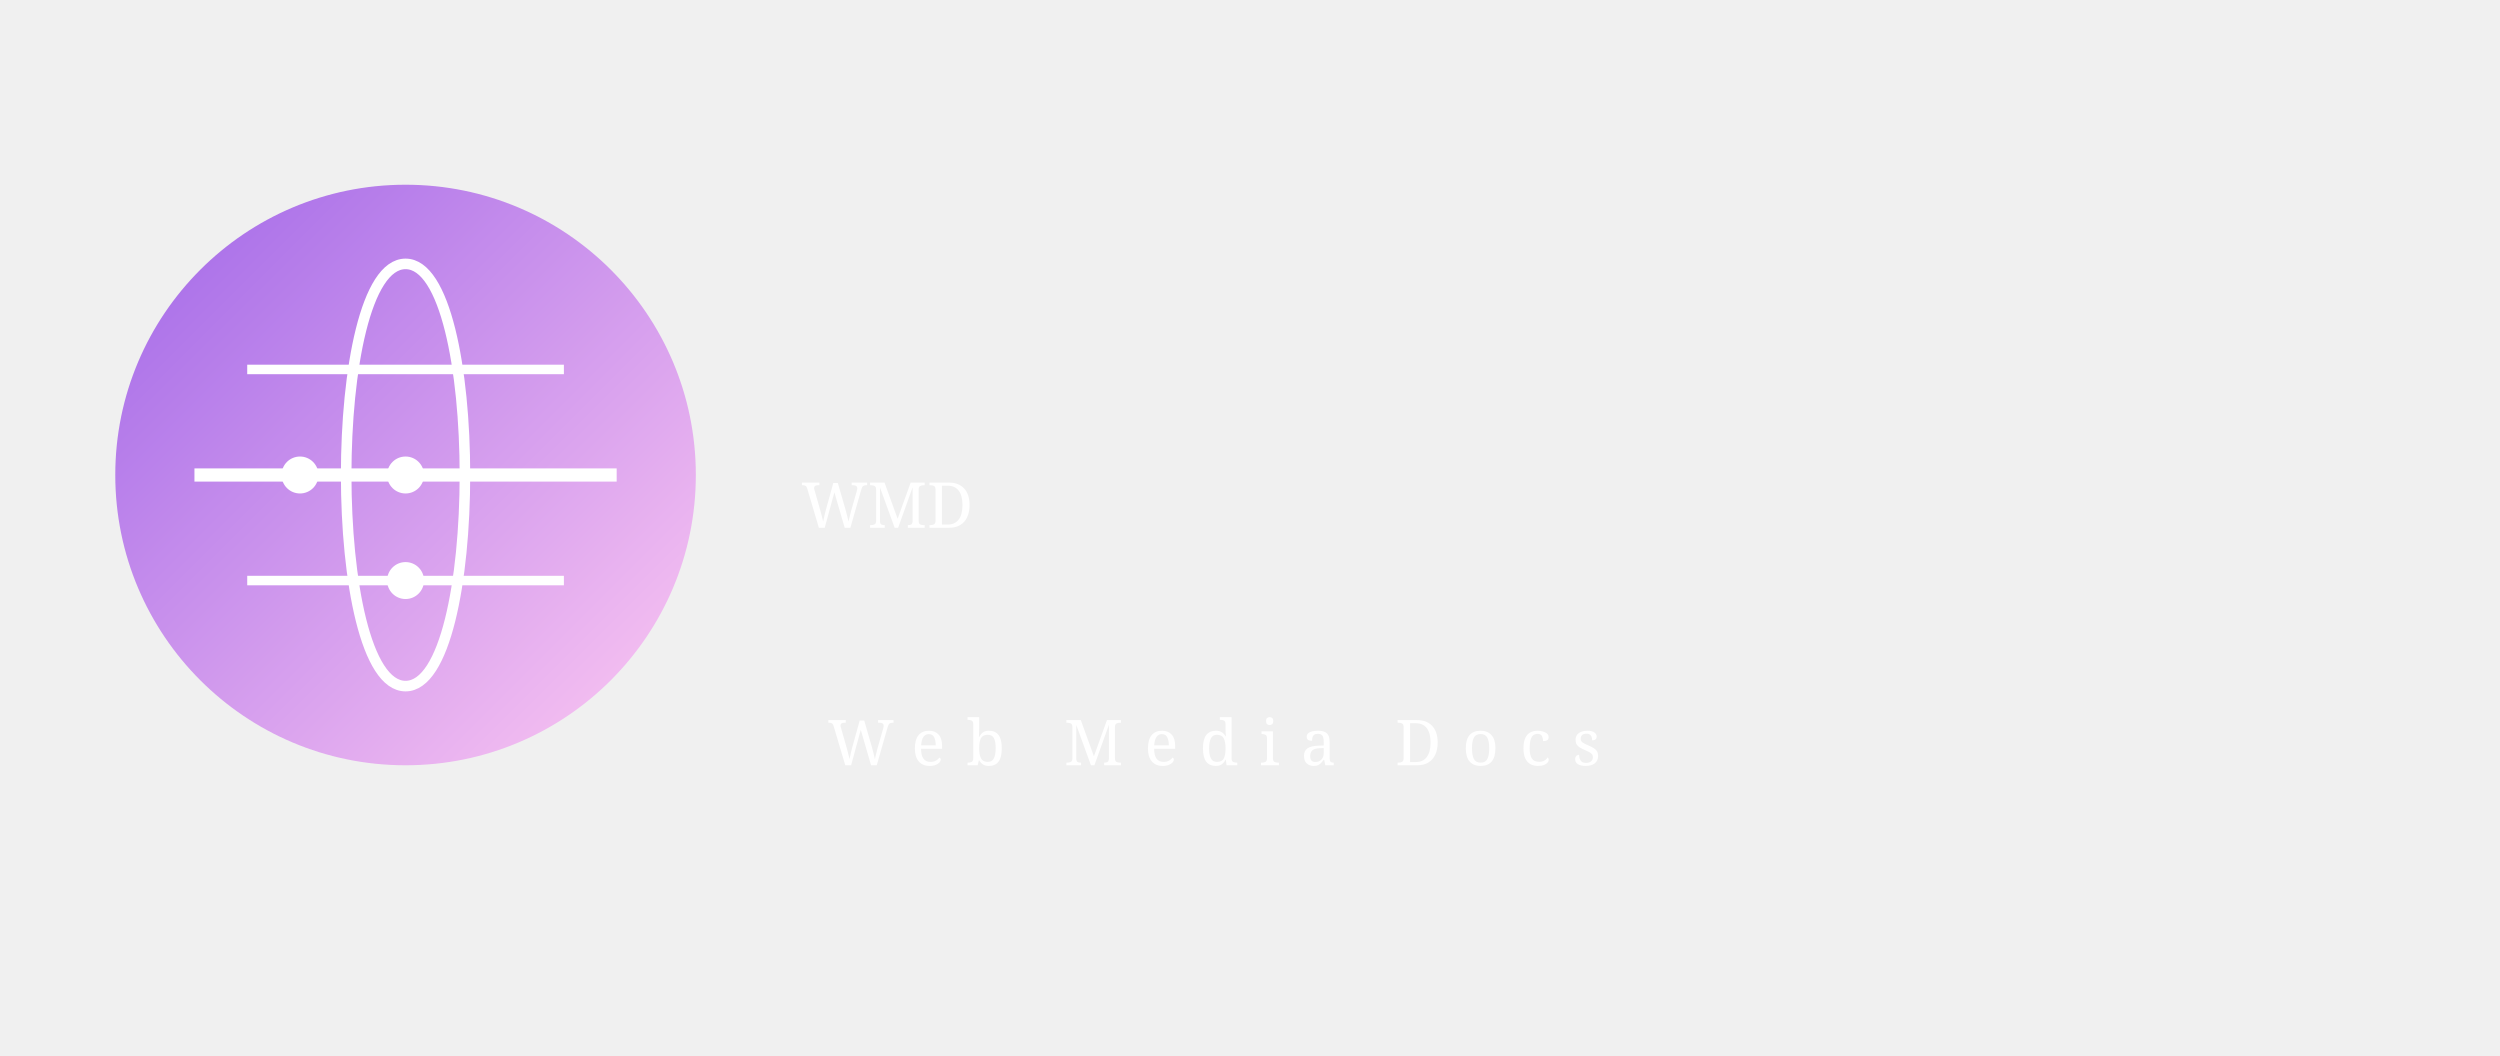
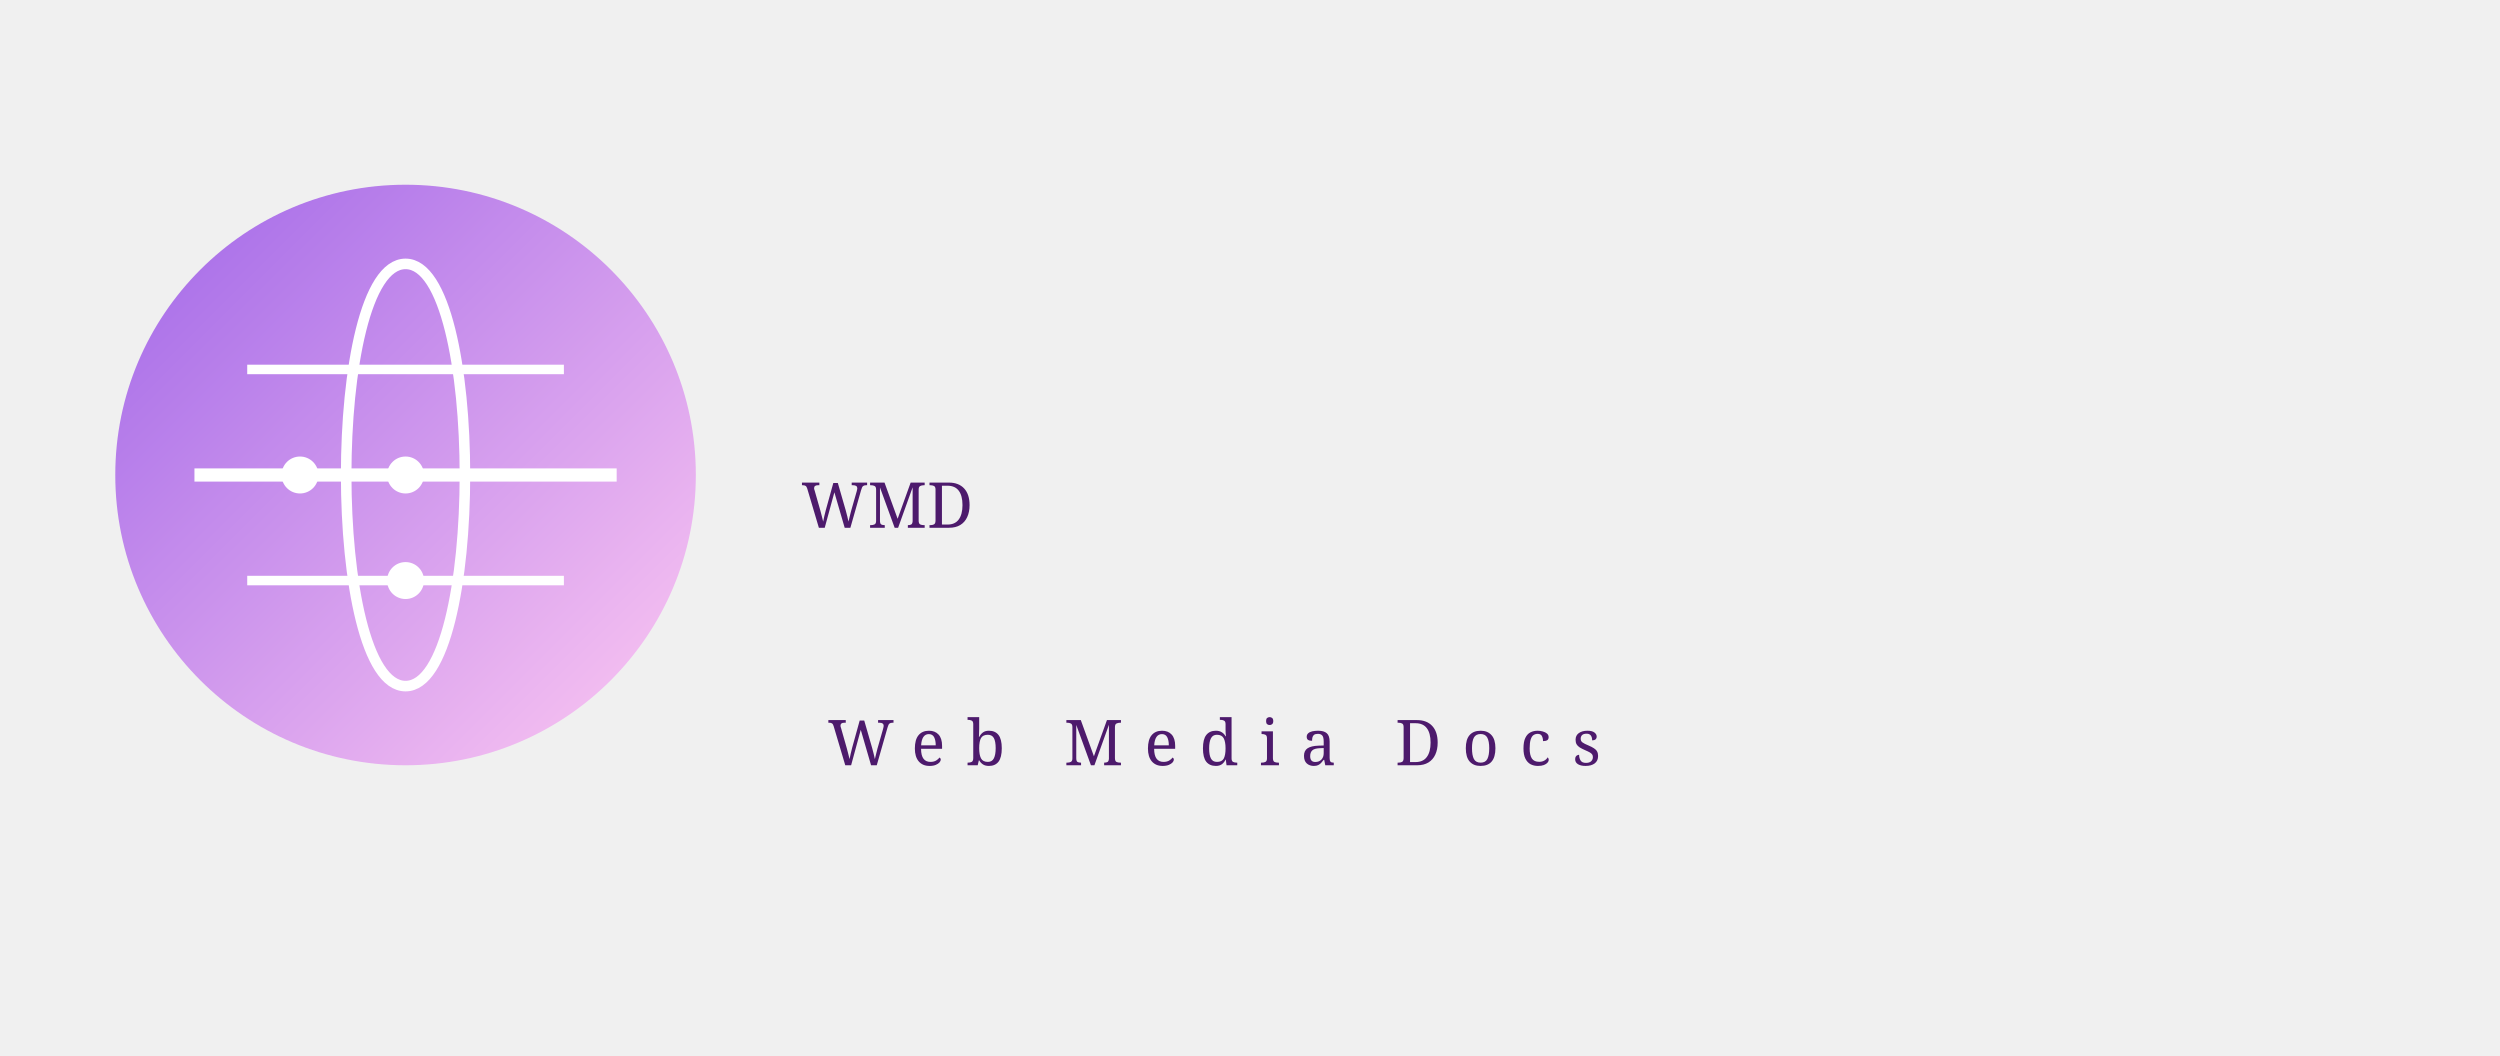
<svg xmlns="http://www.w3.org/2000/svg" width="450px" height="190px" viewBox="0 0 300 200">
  <defs>
    <linearGradient id="grad" x1="0" y1="0" x2="1" y2="1">
      <stop offset="0%" stop-color="#a066e8" />
      <stop offset="100%" stop-color="#ffcaf2" />
    </linearGradient>
  </defs>
  <rect width="450px" height="190px" fill="transparent" />
  <g transform="translate(-50, 50)">
    <circle r="55" cx="40" cy="40" fill="url(#grad)" />
    <path d="M 0 40 H 80" stroke="white" stroke-width="2.5" />
    <path d="M 10 20 H 70" stroke="white" stroke-width="1.8" />
    <path d="M 10 60 H 70" stroke="white" stroke-width="1.8" />
    <path d="M 40 0 C 55 0, 55 80, 40 80 C 25 80, 25 0, 40 0" stroke="white" stroke-width="2" fill="none" />
    <circle cx="20" cy="40" r="3.5" fill="white" />
    <circle cx="40" cy="40" r="3.5" fill="white" />
    <circle cx="40" cy="60" r="3.5" fill="white" />
  </g>
-   <text x="65" y="100" font-size="5rem" fill="#fff" font-family="Georgia, serif" font-weight="500">WMD</text>
-   <text x="70" y="145" font-size="2rem" fill="#fff" font-family="Georgia, serif" letter-spacing="4">Web Media Docs</text>
+   <text x="65" y="100" font-size="5rem" fill="#3a005ce3" font-family="Georgia, serif" font-weight="500">WMD</text>
+   <text x="70" y="145" font-size="2rem" fill="#3a005ce3" font-family="Georgia, serif" letter-spacing="4">Web Media Docs</text>
</svg>
